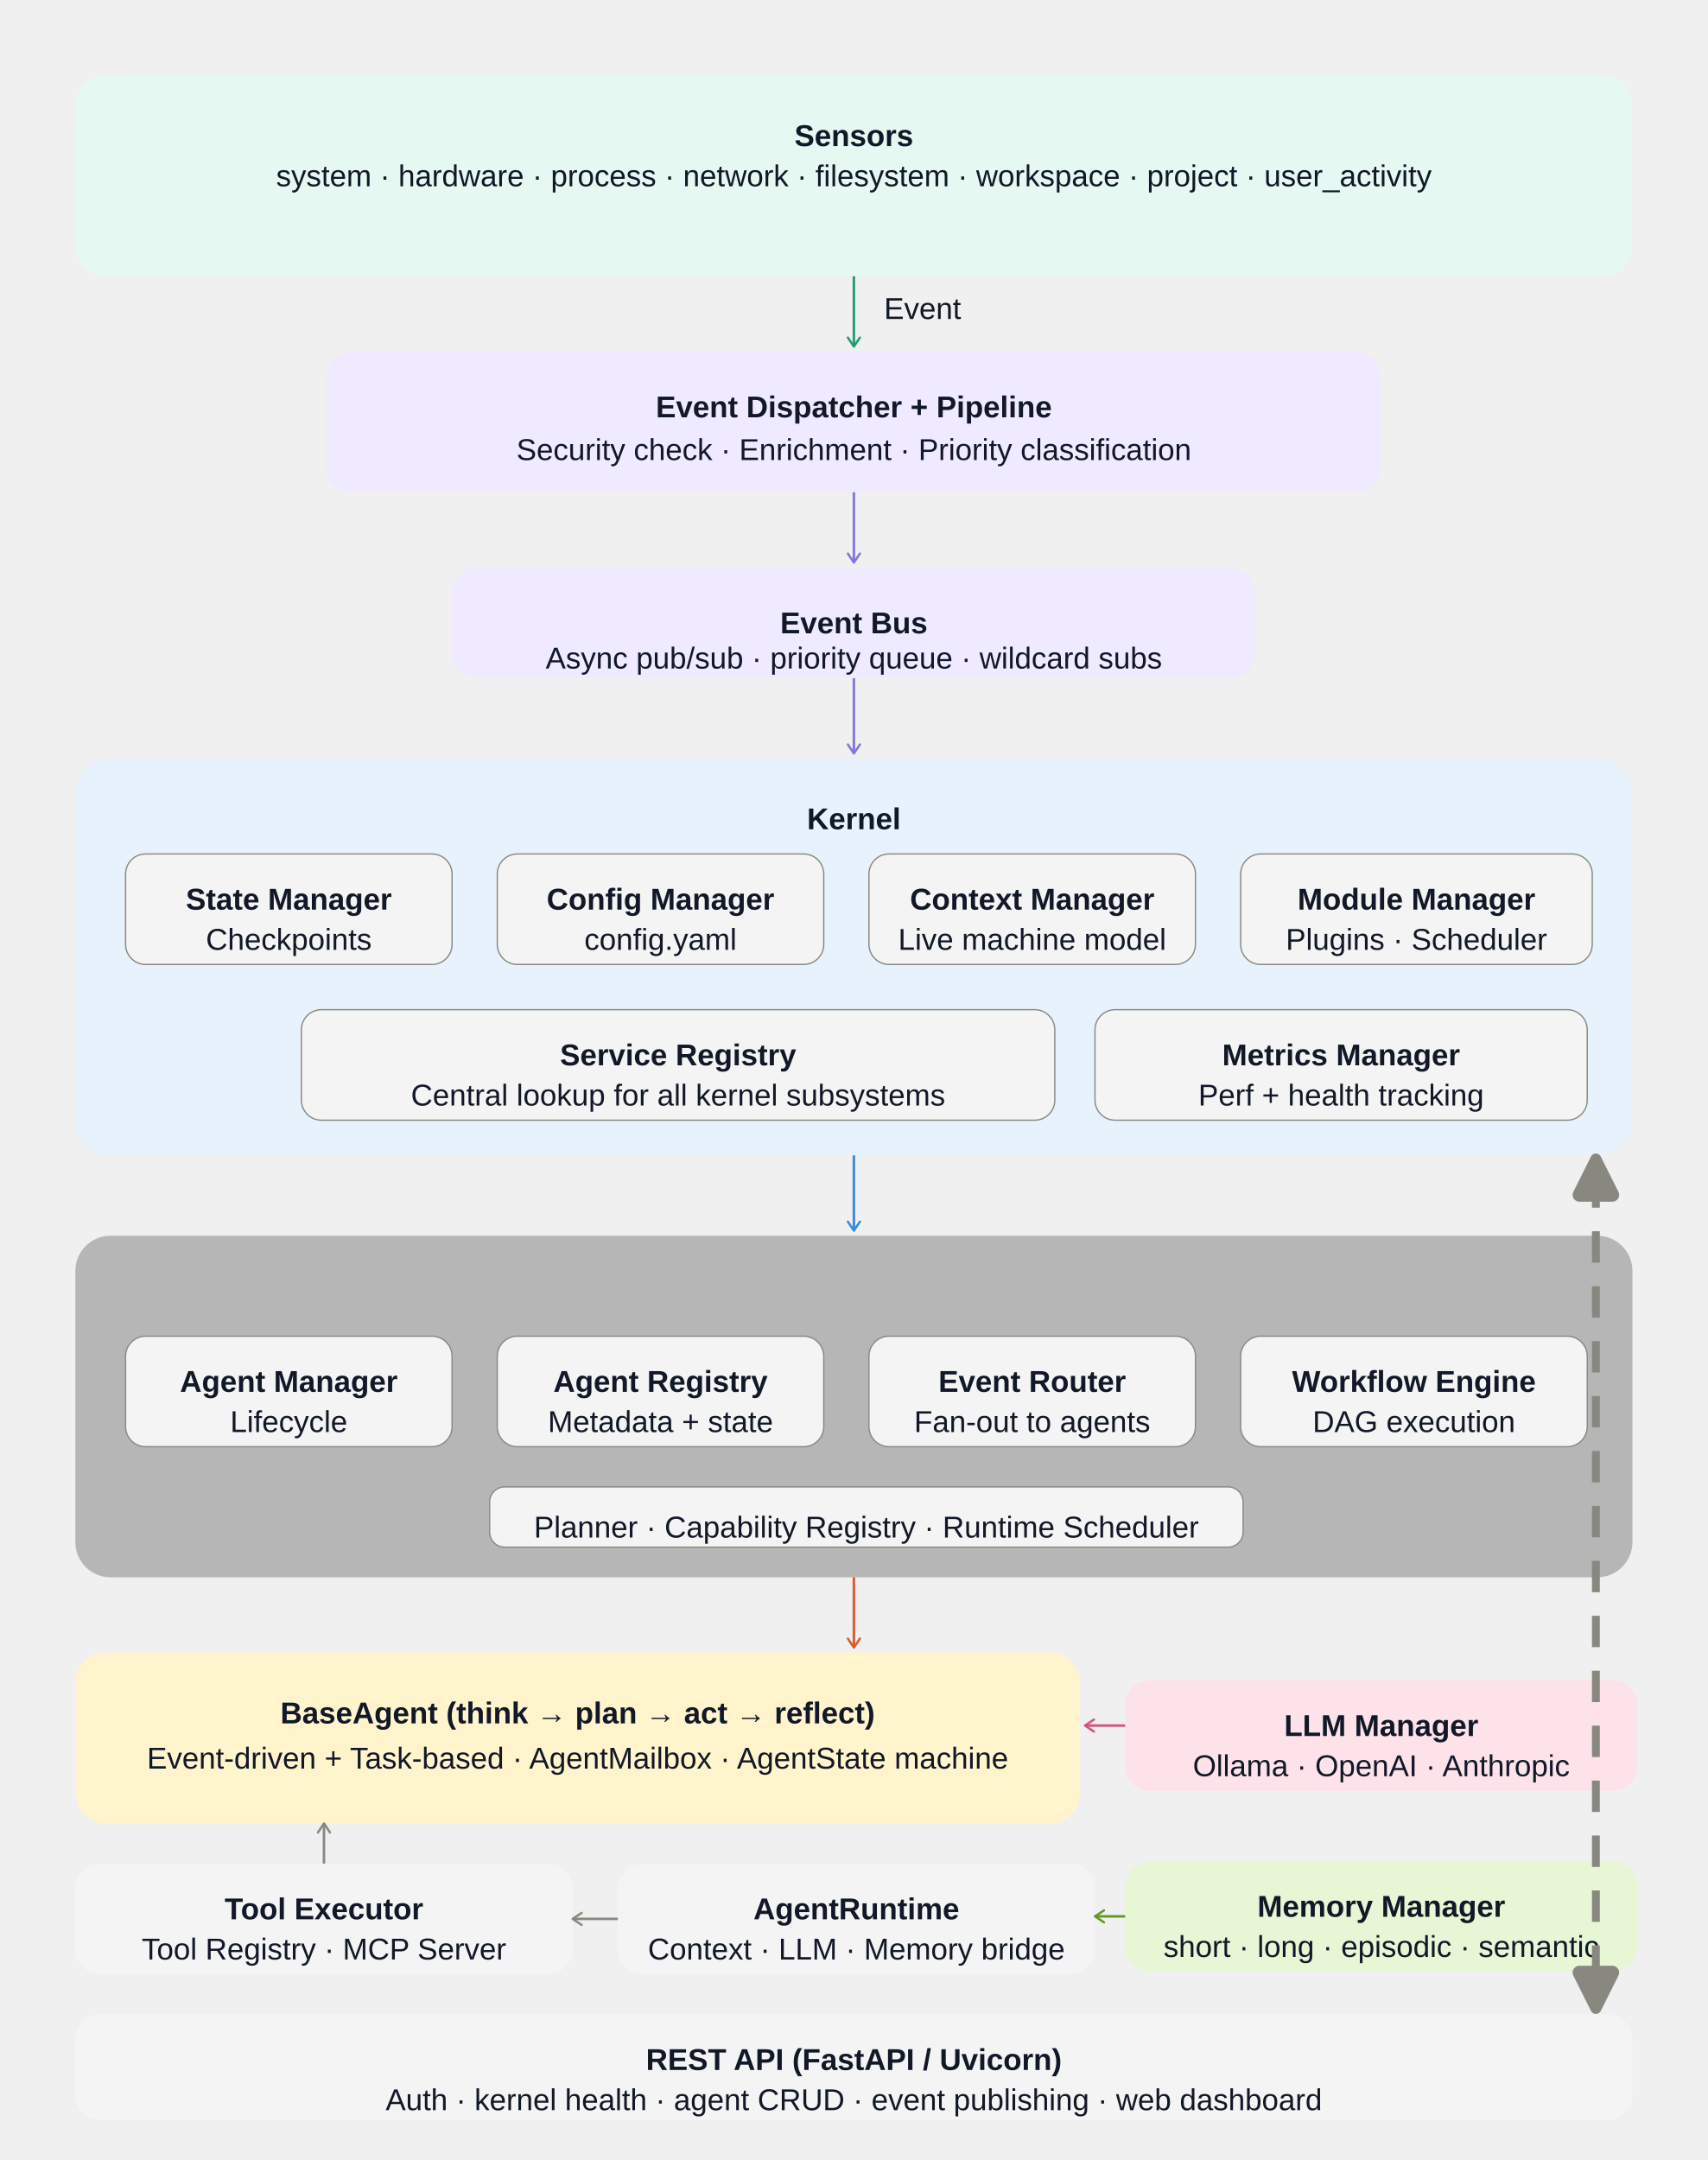
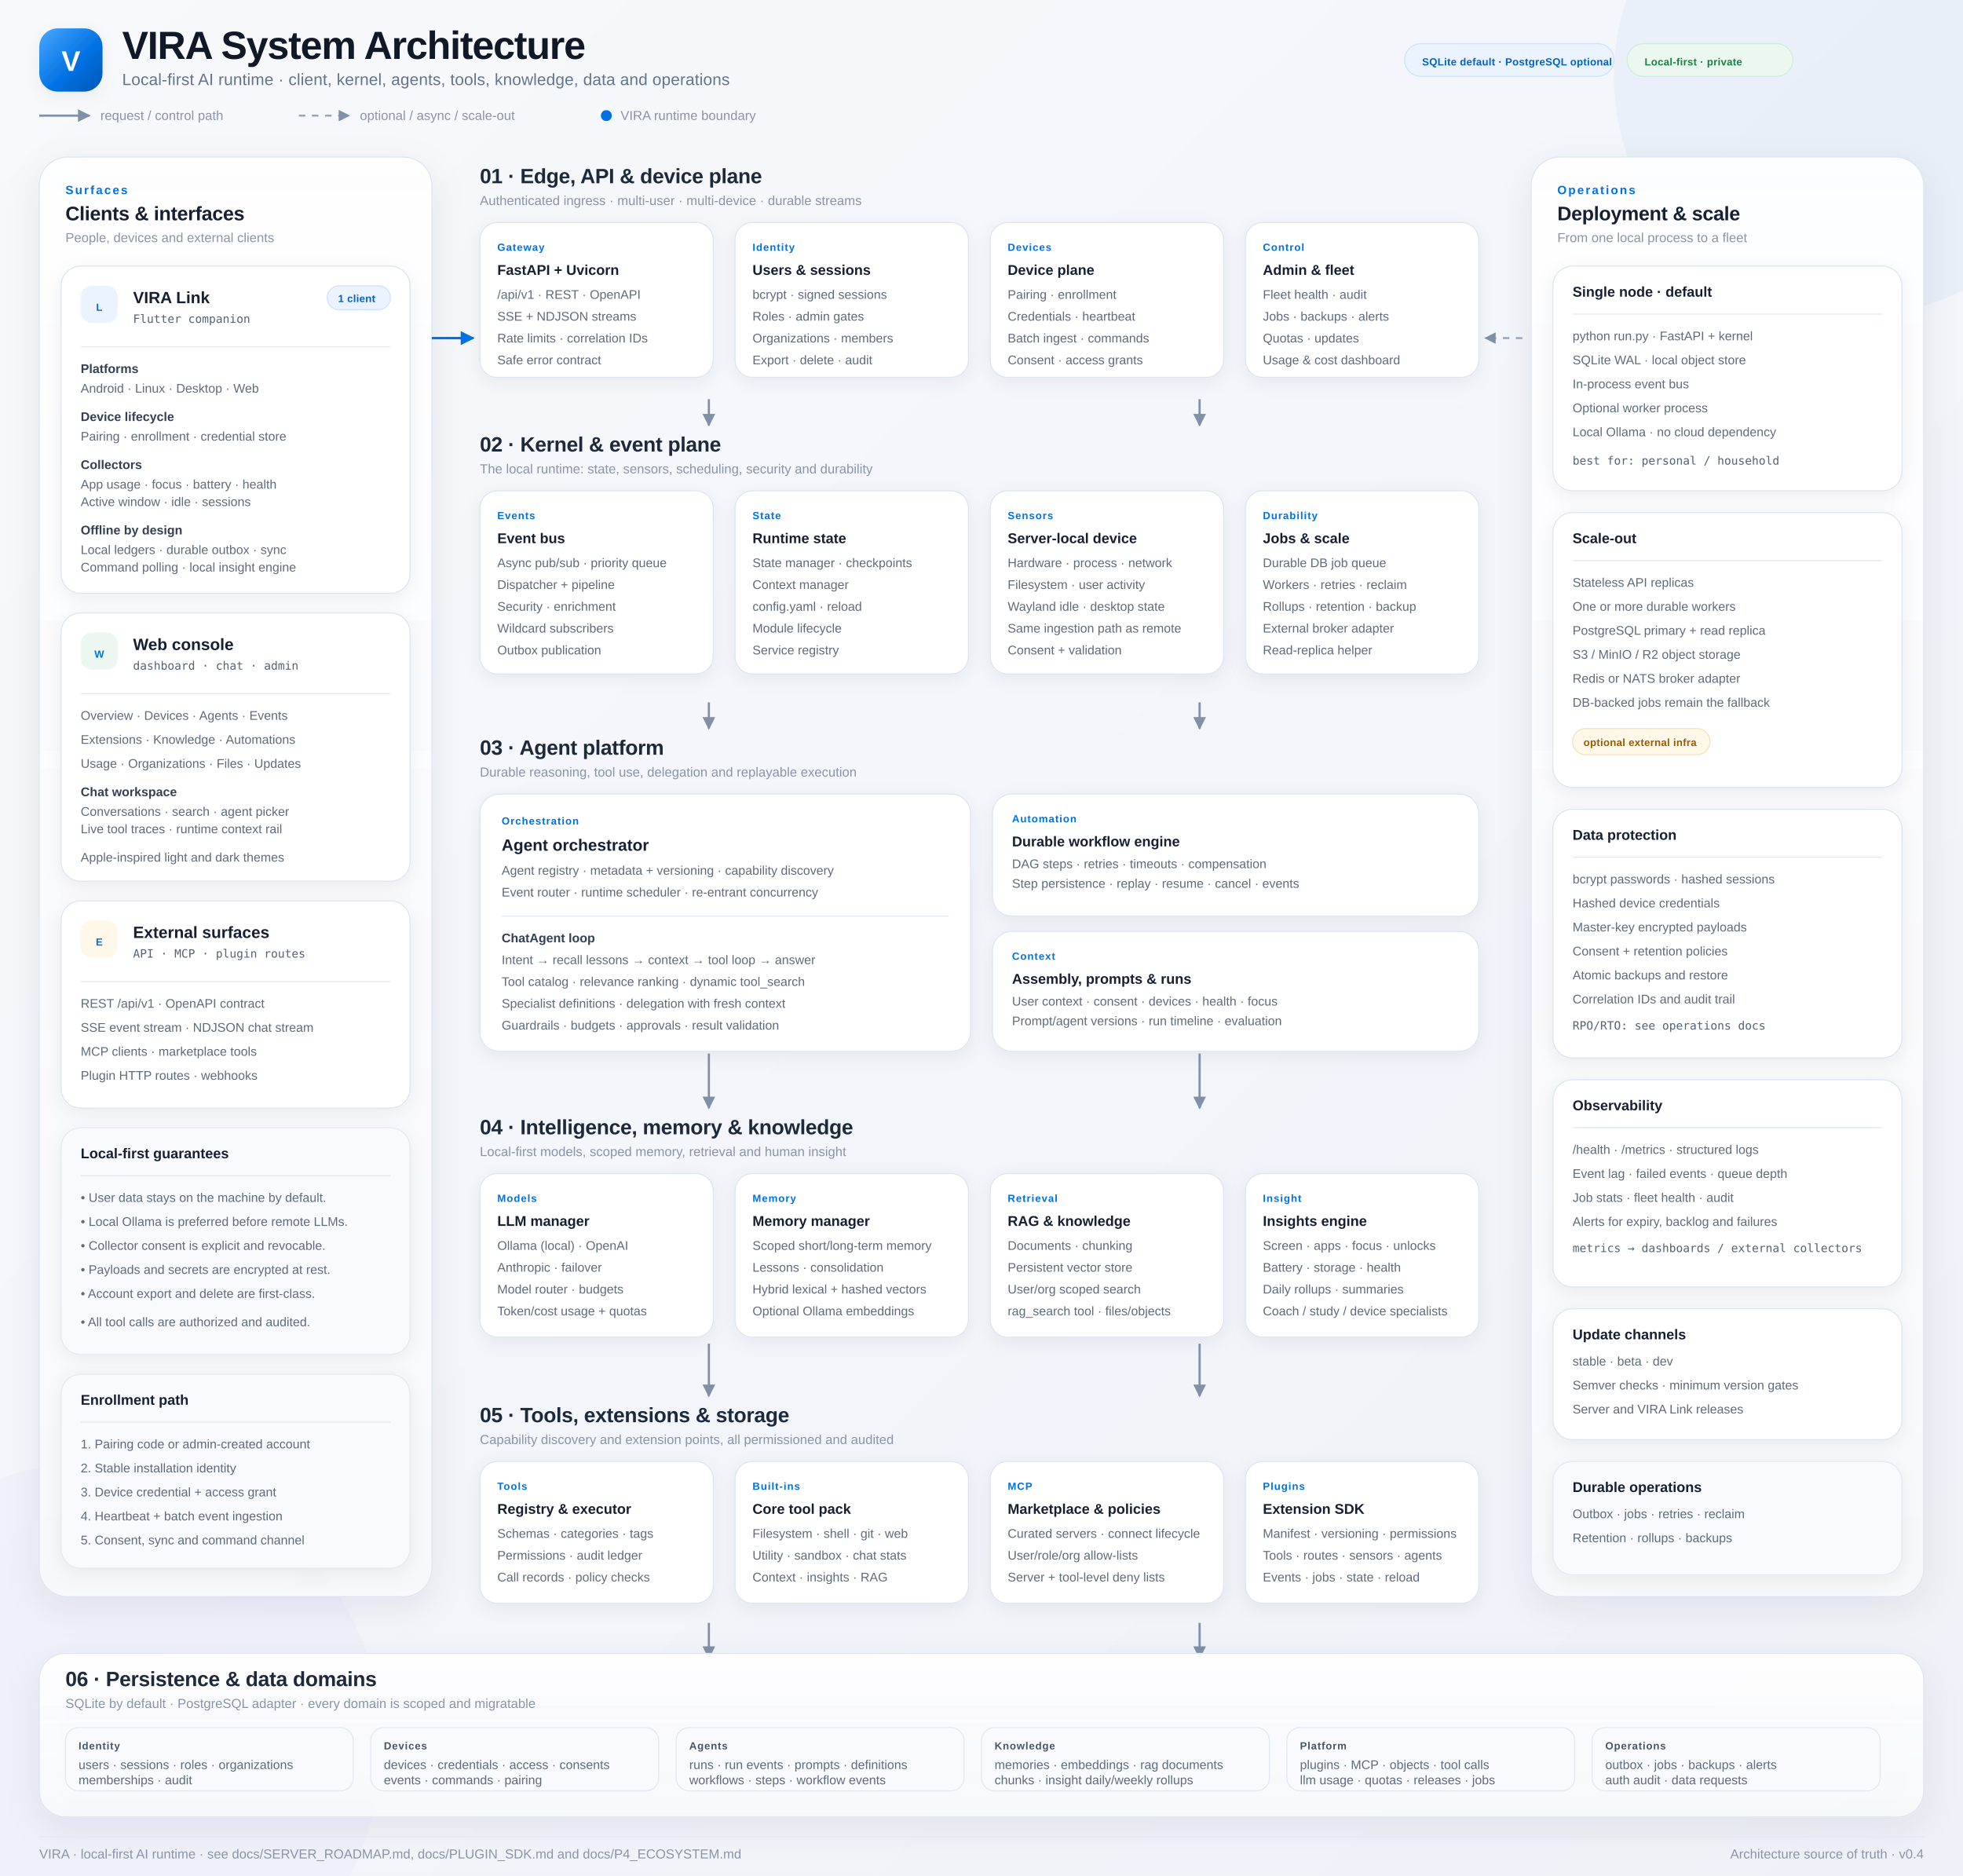
- <svg xmlns="http://www.w3.org/2000/svg" width="100%" viewBox="0 0 680 860" role="img" version="1.1" id="svg44">
-   <defs id="defs1">
-     <marker style="overflow:visible" id="RoundedArrow" refX="0" refY="0" orient="auto-start-reverse" markerWidth="1" markerHeight="1" viewBox="0 0 1 1" preserveAspectRatio="xMidYMid">
-       <path transform="scale(0.7)" d="m -0.211,-4.106 6.422,3.211 a 1,1 90 0 1 0,1.789 L -0.211,4.106 A 1.236,1.236 31.717 0 1 -2,3 v -6 a 1.236,1.236 148.283 0 1 1.789,-1.106 z" style="fill:context-stroke;fill-rule:evenodd;stroke:none" id="path8" />
+ <svg xmlns="http://www.w3.org/2000/svg" width="1800" height="1720" viewBox="0 0 1800 1720" role="img" aria-labelledby="title desc">
+   <defs>
+     <linearGradient id="bg" x1="0" y1="0" x2="1" y2="1">
+       <stop offset="0" stop-color="#F7F9FC" />
+       <stop offset="0.55" stop-color="#F2F5FA" />
+       <stop offset="1" stop-color="#EEF2F8" />
+     </linearGradient>
+     <linearGradient id="brand" x1="0" y1="0" x2="1" y2="1">
+       <stop offset="0" stop-color="#4AA8FF" />
+       <stop offset="0.58" stop-color="#0071E3" />
+       <stop offset="1" stop-color="#0057B8" />
+     </linearGradient>
+     <linearGradient id="band" x1="0" y1="0" x2="0" y2="1">
+       <stop offset="0" stop-color="#FFFFFF" stop-opacity="0.92" />
+       <stop offset="1" stop-color="#F8FAFD" stop-opacity="0.90" />
+     </linearGradient>
+     <filter id="shadow" x="-20%" y="-20%" width="140%" height="150%">
+       <feDropShadow dx="0" dy="10" stdDeviation="16" flood-color="#17233A" flood-opacity="0.08" />
+     </filter>
+     <filter id="softShadow" x="-20%" y="-20%" width="140%" height="150%">
+       <feDropShadow dx="0" dy="4" stdDeviation="8" flood-color="#17233A" flood-opacity="0.06" />
+     </filter>
+     <marker id="arrow" viewBox="0 0 12 12" refX="10" refY="6" markerWidth="7" markerHeight="7" orient="auto-start-reverse">
+       <path d="M 1 1 L 11 6 L 1 11 z" fill="#8090A8" />
    </marker>
-     <marker id="arrow" viewBox="0 0 10 10" refX="8" refY="5" markerWidth="6" markerHeight="6" orient="auto-start-reverse">
-       <path d="M2 1L8 5L2 9" fill="none" stroke="context-stroke" stroke-width="1.5" stroke-linecap="round" stroke-linejoin="round" id="path1" />
+     <marker id="arrowAccent" viewBox="0 0 12 12" refX="10" refY="6" markerWidth="7" markerHeight="7" orient="auto-start-reverse">
+       <path d="M 1 1 L 11 6 L 1 11 z" fill="#0071E3" />
    </marker>
+     <style>
+       .title { font: 700 36px -apple-system, BlinkMacSystemFont, 'SF Pro Display', 'Segoe UI', Arial, sans-serif; fill: #111827; letter-spacing: -0.8px; }
+       .subtitle { font: 400 15px -apple-system, BlinkMacSystemFont, 'SF Pro Text', 'Segoe UI', Arial, sans-serif; fill: #64748B; letter-spacing: 0.1px; }
+       .eyebrow { font: 700 11px -apple-system, BlinkMacSystemFont, 'SF Pro Text', 'Segoe UI', Arial, sans-serif; fill: #0071E3; letter-spacing: 1.5px; text-transform: uppercase; }
+       .band-title { font: 700 19px -apple-system, BlinkMacSystemFont, 'SF Pro Display', 'Segoe UI', Arial, sans-serif; fill: #1E293B; letter-spacing: -0.2px; }
+       .band-note { font: 400 12px -apple-system, BlinkMacSystemFont, 'SF Pro Text', 'Segoe UI', Arial, sans-serif; fill: #8A94A6; }
+       .card { fill: #FFFFFF; stroke: #DDE5F0; stroke-width: 1; }
+       .card-soft { fill: #F8FAFD; stroke: #E2E9F3; stroke-width: 1; }
+       .card-title { font: 700 15px -apple-system, BlinkMacSystemFont, 'SF Pro Text', 'Segoe UI', Arial, sans-serif; fill: #172033; }
+       .card-title-sm { font: 700 13px -apple-system, BlinkMacSystemFont, 'SF Pro Text', 'Segoe UI', Arial, sans-serif; fill: #172033; }
+       .body { font: 400 11.5px -apple-system, BlinkMacSystemFont, 'SF Pro Text', 'Segoe UI', Arial, sans-serif; fill: #5F6B7C; }
+       .body-strong { font: 600 11.5px -apple-system, BlinkMacSystemFont, 'SF Pro Text', 'Segoe UI', Arial, sans-serif; fill: #344054; }
+       .mono { font: 500 10.5px 'SF Mono', ui-monospace, Menlo, Consolas, monospace; fill: #536275; }
+       .panel-title { font: 700 18px -apple-system, BlinkMacSystemFont, 'SF Pro Display', 'Segoe UI', Arial, sans-serif; fill: #172033; letter-spacing: -0.2px; }
+       .tag { font: 700 9.5px -apple-system, BlinkMacSystemFont, 'SF Pro Text', 'Segoe UI', Arial, sans-serif; fill: #0071E3; letter-spacing: 0.7px; text-transform: uppercase; }
+       .tag-dark { font: 700 9.5px -apple-system, BlinkMacSystemFont, 'SF Pro Text', 'Segoe UI', Arial, sans-serif; fill: #475467; letter-spacing: 0.6px; text-transform: uppercase; }
+       .pill { fill: #EAF3FF; stroke: #CFE3FF; stroke-width: 1; }
+       .pill-green { fill: #EAF8EF; stroke: #CEEEDB; stroke-width: 1; }
+       .pill-amber { fill: #FFF7E8; stroke: #F5E2BC; stroke-width: 1; }
+       .pill-text { font: 700 9.5px -apple-system, BlinkMacSystemFont, 'SF Pro Text', 'Segoe UI', Arial, sans-serif; fill: #0062C4; letter-spacing: 0.2px; }
+       .pill-text-green { font: 700 9.5px -apple-system, BlinkMacSystemFont, 'SF Pro Text', 'Segoe UI', Arial, sans-serif; fill: #1A7F45; letter-spacing: 0.2px; }
+       .pill-text-amber { font: 700 9.5px -apple-system, BlinkMacSystemFont, 'SF Pro Text', 'Segoe UI', Arial, sans-serif; fill: #9A5B00; letter-spacing: 0.2px; }
+       .arrow { fill: none; stroke: #8090A8; stroke-width: 2; marker-end: url(#arrow); }
+       .arrow-accent { fill: none; stroke: #0071E3; stroke-width: 2.2; marker-end: url(#arrowAccent); }
+       .arrow-dash { fill: none; stroke: #98A5B8; stroke-width: 1.8; stroke-dasharray: 6 6; marker-end: url(#arrow); }
+       .divider { stroke: #E2E9F3; stroke-width: 1; }
+       .legend-line { stroke: #8090A8; stroke-width: 2; fill: none; marker-end: url(#arrow); }
+       .legend-line-dash { stroke: #98A5B8; stroke-width: 1.8; stroke-dasharray: 6 6; fill: none; marker-end: url(#arrow); }
+     </style>
  </defs>
-   <style id="style1">
- .c-amber rect{fill:#FFF4CC;stroke:#C9A227;}
- .c-pink rect{fill:#FDE2EA;stroke:#D4537E;}
- .c-green rect{fill:#E7F6D5;stroke:#639922;}
- .c-gray rect{fill:#F4F4F4;stroke:#888780;}
- .c-blue rect{fill:#E8F2FD;stroke:#378ADD;}
- .c-purple rect{fill:#EFEAFF;stroke:#7F77DD;}
- .c-teal rect{fill:#E6F8F2;stroke:#1D9E75;}
- text{fill:#111827;font-family:Arial,Helvetica,sans-serif;}
- .th{font-weight:bold;}
- </style>
-   <g class="c-teal" id="g2" style="stroke:none">
-     <rect x="30" y="30" width="620" height="80" rx="12" stroke-width="0.5" id="rect1" style="stroke:none" />
-     <text class="th" x="340" y="54" text-anchor="middle" dominant-baseline="central" id="text1" style="stroke:none">Sensors</text>
-     <text class="ts" x="340" y="70" text-anchor="middle" dominant-baseline="central" id="text2" style="stroke:none">system · hardware · process · network · filesystem · workspace · project · user_activity</text>
-   </g>
-   <line x1="340" y1="110" x2="340" y2="138" class="arr" marker-end="url(#arrow)" stroke="#1D9E75" id="line2" />
-   <text class="ts" x="352" y="127" fill="#1D9E75" id="text3">Event</text>
-   <g class="c-purple" id="g5" style="stroke:none">
-     <rect x="130" y="140" width="420" height="56" rx="10" stroke-width="0.5" id="rect3" style="stroke:none" />
-     <text class="th" x="340" y="162" text-anchor="middle" dominant-baseline="central" id="text4" style="stroke:none">Event Dispatcher + Pipeline</text>
-     <text class="ts" x="340" y="179" text-anchor="middle" dominant-baseline="central" id="text5" style="stroke:none">Security check · Enrichment · Priority classification</text>
-   </g>
-   <line x1="340" y1="196" x2="340" y2="224" class="arr" marker-end="url(#arrow)" stroke="#7F77DD" id="line5" />
-   <g class="c-purple" id="g7" style="stroke:none">
-     <rect x="180" y="226" width="320" height="44" rx="10" stroke-width="0.5" id="rect5" style="stroke:none" />
-     <text class="th" x="340" y="248" text-anchor="middle" dominant-baseline="central" id="text6" style="stroke:none">Event Bus</text>
-     <text class="ts" x="340" y="262" text-anchor="middle" dominant-baseline="central" id="text7" style="stroke:none">Async pub/sub · priority queue · wildcard subs</text>
-   </g>
-   <line x1="340" y1="270" x2="340" y2="300" class="arr" marker-end="url(#arrow)" stroke="#7F77DD" id="line7" />
-   <g class="c-blue" id="g8" style="stroke:none">
-     <rect x="30" y="302" width="620" height="158" rx="14" stroke-width="0.5" id="rect7" style="stroke:none" />
-     <text class="th" x="340" y="326" text-anchor="middle" dominant-baseline="central" id="text8" style="stroke:none">Kernel</text>
-   </g>
-   <g class="c-gray" id="g10">
-     <rect x="50" y="340" width="130" height="44" rx="8" stroke-width="0.5" id="rect8" />
-     <text class="th" x="115" y="358" text-anchor="middle" dominant-baseline="central" id="text9">State Manager</text>
-     <text class="ts" x="115" y="374" text-anchor="middle" dominant-baseline="central" id="text10">Checkpoints</text>
-   </g>
-   <g class="c-gray" id="g12">
-     <rect x="198" y="340" width="130" height="44" rx="8" stroke-width="0.5" id="rect10" />
-     <text class="th" x="263" y="358" text-anchor="middle" dominant-baseline="central" id="text11">Config Manager</text>
-     <text class="ts" x="263" y="374" text-anchor="middle" dominant-baseline="central" id="text12">config.yaml</text>
-   </g>
-   <g class="c-gray" id="g14">
-     <rect x="346" y="340" width="130" height="44" rx="8" stroke-width="0.5" id="rect12" />
-     <text class="th" x="411" y="358" text-anchor="middle" dominant-baseline="central" id="text13">Context Manager</text>
-     <text class="ts" x="411" y="374" text-anchor="middle" dominant-baseline="central" id="text14">Live machine model</text>
-   </g>
-   <g class="c-gray" id="g16">
-     <rect x="494" y="340" width="140" height="44" rx="8" stroke-width="0.5" id="rect14" />
-     <text class="th" x="564" y="358" text-anchor="middle" dominant-baseline="central" id="text15">Module Manager</text>
-     <text class="ts" x="564" y="374" text-anchor="middle" dominant-baseline="central" id="text16">Plugins · Scheduler</text>
-   </g>
-   <g class="c-gray" id="g18">
-     <rect x="120" y="402" width="300" height="44" rx="8" stroke-width="0.5" id="rect16" />
-     <text class="th" x="270" y="420" text-anchor="middle" dominant-baseline="central" id="text17">Service Registry</text>
-     <text class="ts" x="270" y="436" text-anchor="middle" dominant-baseline="central" id="text18">Central lookup for all kernel subsystems</text>
-   </g>
-   <g class="c-gray" id="g20">
-     <rect x="436" y="402" width="196" height="44" rx="8" stroke-width="0.5" id="rect18" />
-     <text class="th" x="534" y="420" text-anchor="middle" dominant-baseline="central" id="text19">Metrics Manager</text>
-     <text class="ts" x="534" y="436" text-anchor="middle" dominant-baseline="central" id="text20">Perf + health tracking</text>
-   </g>
-   <line x1="340" y1="460" x2="340" y2="490" class="arr" marker-end="url(#arrow)" stroke="#378ADD" id="line20" />
-   <g class="c-coral" id="g21" style="fill:#b6b6b6;fill-opacity:1">
-     <rect x="30" y="492" width="620" height="136" rx="14" stroke-width="0.5" id="rect20" style="fill:#b6b6b6;fill-opacity:1" />
-     <text class="th" x="340" y="516" text-anchor="middle" dominant-baseline="central" id="text21" style="fill:#b6b6b6;fill-opacity:1">Agent Orchestration</text>
-   </g>
-   <g class="c-gray" id="g23">
-     <rect x="50" y="532" width="130" height="44" rx="8" stroke-width="0.5" id="rect21" />
-     <text class="th" x="115" y="550" text-anchor="middle" dominant-baseline="central" id="text22">Agent Manager</text>
-     <text class="ts" x="115" y="566" text-anchor="middle" dominant-baseline="central" id="text23">Lifecycle</text>
-   </g>
-   <g class="c-gray" id="g25">
-     <rect x="198" y="532" width="130" height="44" rx="8" stroke-width="0.5" id="rect23" />
-     <text class="th" x="263" y="550" text-anchor="middle" dominant-baseline="central" id="text24">Agent Registry</text>
-     <text class="ts" x="263" y="566" text-anchor="middle" dominant-baseline="central" id="text25">Metadata + state</text>
-   </g>
-   <g class="c-gray" id="g27">
-     <rect x="346" y="532" width="130" height="44" rx="8" stroke-width="0.5" id="rect25" />
-     <text class="th" x="411" y="550" text-anchor="middle" dominant-baseline="central" id="text26">Event Router</text>
-     <text class="ts" x="411" y="566" text-anchor="middle" dominant-baseline="central" id="text27">Fan-out to agents</text>
-   </g>
-   <g class="c-gray" id="g29">
-     <rect x="494" y="532" width="138" height="44" rx="8" stroke-width="0.5" id="rect27" />
-     <text class="th" x="563" y="550" text-anchor="middle" dominant-baseline="central" id="text28">Workflow Engine</text>
-     <text class="ts" x="563" y="566" text-anchor="middle" dominant-baseline="central" id="text29">DAG execution</text>
-   </g>
-   <g class="c-gray" id="g30" transform="translate(74.97436)">
-     <rect x="120" y="592" width="300" height="24" rx="6" stroke-width="0.5" id="rect29" />
-     <text class="ts" x="270" y="608" text-anchor="middle" dominant-baseline="central" id="text30">Planner · Capability Registry · Runtime Scheduler</text>
-   </g>
-   <line x1="340" y1="628" x2="340" y2="656" class="arr" marker-end="url(#arrow)" stroke="#D85A30" id="line30" />
-   <g class="c-amber" id="g32" style="stroke:none">
-     <rect x="30" y="658" width="400" height="68" rx="12" stroke-width="0.5" id="rect30" style="stroke:none" />
-     <text class="th" x="230" y="682" text-anchor="middle" dominant-baseline="central" id="text31" style="stroke:none">BaseAgent (think → plan → act → reflect)</text>
-     <text class="ts" x="230" y="700" text-anchor="middle" dominant-baseline="central" id="text32" style="stroke:none">Event-driven + Task-based · AgentMailbox · AgentState machine</text>
-   </g>
-   <g class="c-pink" id="g34" transform="translate(0,11.02564)" style="stroke:none">
-     <rect x="448" y="658" width="204" height="44" rx="10" stroke-width="0.5" id="rect32" style="stroke:none" />
-     <text class="th" x="550" y="676" text-anchor="middle" dominant-baseline="central" id="text33" style="stroke:none">LLM Manager</text>
-     <text class="ts" x="550" y="692" text-anchor="middle" dominant-baseline="central" id="text34" style="stroke:none">Ollama · OpenAI · Anthropic</text>
-   </g>
-   <g class="c-green" id="g36" transform="translate(0,24.99145)" style="stroke:none">
-     <rect x="448" y="716" width="204" height="44" rx="10" stroke-width="0.5" id="rect34" style="stroke:none" />
-     <text class="th" x="550" y="734" text-anchor="middle" dominant-baseline="central" id="text35" style="stroke:none">Memory Manager</text>
-     <text class="ts" x="550" y="750" text-anchor="middle" dominant-baseline="central" id="text36" style="stroke:none">short · long · episodic · semantic</text>
-   </g>
-   <g class="c-gray" id="g38" style="stroke:none">
-     <rect x="30" y="742" width="198" height="44" rx="10" stroke-width="0.5" id="rect36" style="stroke:none" />
-     <text class="th" x="129" y="760" text-anchor="middle" dominant-baseline="central" id="text37" style="stroke:none">Tool Executor</text>
-     <text class="ts" x="129" y="776" text-anchor="middle" dominant-baseline="central" id="text38" style="stroke:none">Tool Registry · MCP Server</text>
-   </g>
-   <g class="c-gray" id="g40" style="stroke:none">
-     <rect x="246" y="742" width="190" height="44" rx="10" stroke-width="0.5" id="rect38" style="stroke:none" />
-     <text class="th" x="341" y="760" text-anchor="middle" dominant-baseline="central" id="text39" style="stroke:none">AgentRuntime</text>
-     <text class="ts" x="341" y="776" text-anchor="middle" dominant-baseline="central" id="text40" style="stroke:none">Context · LLM · Memory bridge</text>
-   </g>
-   <line x1="246" y1="764" x2="228" y2="764" class="arr" marker-end="url(#arrow)" stroke="#888780" id="line40" />
-   <line x1="448" y1="687.026" x2="432" y2="687.026" class="arr" marker-end="url(#arrow)" stroke="#d4537e" id="line41" />
-   <line x1="448" y1="762.991" x2="436" y2="762.991" class="arr" marker-end="url(#arrow)" stroke="#639922" id="line42" />
-   <g class="c-gray" id="g43" style="stroke:none">
-     <rect x="30" y="802" width="620" height="42" rx="10" stroke-width="0.5" id="rect42" style="stroke:none" />
-     <text class="th" x="340" y="820" text-anchor="middle" dominant-baseline="central" id="text42" style="stroke:none">REST API (FastAPI / Uvicorn)</text>
-     <text class="ts" x="340" y="836" text-anchor="middle" dominant-baseline="central" id="text43" style="stroke:none">Auth · kernel health · agent CRUD · event publishing · web dashboard</text>
-   </g>
-   <line x1="129" y1="742" x2="129" y2="726" class="arr" marker-end="url(#arrow)" stroke="#888780" id="line43" />
-   <line x1="635.446" y1="787.048" x2="635.446" y2="474.082" class="arr" stroke="#888780" stroke-dasharray="4.003, 3.003" fill="none" id="line44" style="stroke-width:3.125;stroke-dasharray:12.498, 9.374;stroke-dashoffset:0;marker-start:url(#RoundedArrow);marker-end:url(#RoundedArrow)" />
+   <rect width="1800" height="1720" fill="url(#bg)" />
+   <circle cx="1700" cy="70" r="220" fill="#0071E3" opacity="0.045" />
+   <circle cx="90" cy="1600" r="260" fill="#8B5CF6" opacity="0.035" />
+   <g>
+     <rect x="36" y="26" width="58" height="58" rx="17" fill="url(#brand)" filter="url(#softShadow)" />
+     <text x="65" y="65" text-anchor="middle" font-family="-apple-system, BlinkMacSystemFont, 'SF Pro Display', Arial, sans-serif" font-size="26" font-weight="700" fill="#FFFFFF">V</text>
+     <text x="112" y="54" class="title">VIRA System Architecture</text>
+     <text x="112" y="78" class="subtitle">Local-first AI runtime · client, kernel, agents, tools, knowledge, data and operations</text>
+     <g transform="translate(1288 40)">
+       <rect x="0" y="0" width="192" height="30" rx="15" class="pill" />
+       <text x="16" y="20" class="pill-text">SQLite default · PostgreSQL optional</text>
+     </g>
+     <g transform="translate(1492 40)">
+       <rect x="0" y="0" width="152" height="30" rx="15" class="pill-green" />
+       <text x="16" y="20" class="pill-text-green">Local-first · private</text>
+     </g>
+     <g transform="translate(36 106)">
+       <line x1="0" y1="0" x2="46" y2="0" class="legend-line" />
+       <text x="56" y="4" class="band-note">request / control path</text>
+       <line x1="238" y1="0" x2="284" y2="0" class="legend-line-dash" />
+       <text x="294" y="4" class="band-note">optional / async / scale-out</text>
+       <circle cx="520" cy="0" r="5" fill="#0071E3" />
+       <text x="533" y="4" class="band-note">VIRA runtime boundary</text>
+     </g>
+   </g>
+   <g>
+     <rect x="36" y="144" width="360" height="1320" rx="26" fill="url(#band)" stroke="#DDE5F0" filter="url(#shadow)" />
+     <text x="60" y="178" class="eyebrow">Surfaces</text>
+     <text x="60" y="202" class="panel-title">Clients &amp; interfaces</text>
+     <text x="60" y="222" class="band-note">People, devices and external clients</text>
+     <g transform="translate(56 244)">
+       <rect width="320" height="300" rx="18" class="card" filter="url(#softShadow)" />
+       <rect x="18" y="18" width="34" height="34" rx="10" fill="#EAF3FF" />
+       <text x="35" y="41" text-anchor="middle" class="tag" fill="#0071E3">L</text>
+       <text x="66" y="34" class="card-title">VIRA Link</text>
+       <text x="66" y="52" class="mono">Flutter companion</text>
+       <rect x="244" y="18" width="58" height="22" rx="11" class="pill" />
+       <text x="254" y="33" class="pill-text">1 client</text>
+       <line x1="18" y1="74" x2="302" y2="74" class="divider" />
+       <text x="18" y="98" class="body-strong">Platforms</text>
+       <text x="18" y="116" class="body">Android · Linux · Desktop · Web</text>
+       <text x="18" y="142" class="body-strong">Device lifecycle</text>
+       <text x="18" y="160" class="body">Pairing · enrollment · credential store</text>
+       <text x="18" y="186" class="body-strong">Collectors</text>
+       <text x="18" y="204" class="body">App usage · focus · battery · health</text>
+       <text x="18" y="220" class="body">Active window · idle · sessions</text>
+       <text x="18" y="246" class="body-strong">Offline by design</text>
+       <text x="18" y="264" class="body">Local ledgers · durable outbox · sync</text>
+       <text x="18" y="280" class="body">Command polling · local insight engine</text>
+     </g>
+     <g transform="translate(56 562)">
+       <rect width="320" height="246" rx="18" class="card" filter="url(#softShadow)" />
+       <rect x="18" y="18" width="34" height="34" rx="10" fill="#EDF7F1" />
+       <text x="35" y="41" text-anchor="middle" class="tag" fill="#1A7F45">W</text>
+       <text x="66" y="34" class="card-title">Web console</text>
+       <text x="66" y="52" class="mono">dashboard · chat · admin</text>
+       <line x1="18" y1="74" x2="302" y2="74" class="divider" />
+       <text x="18" y="98" class="body">Overview · Devices · Agents · Events</text>
+       <text x="18" y="120" class="body">Extensions · Knowledge · Automations</text>
+       <text x="18" y="142" class="body">Usage · Organizations · Files · Updates</text>
+       <text x="18" y="168" class="body-strong">Chat workspace</text>
+       <text x="18" y="186" class="body">Conversations · search · agent picker</text>
+       <text x="18" y="202" class="body">Live tool traces · runtime context rail</text>
+       <text x="18" y="228" class="body">Apple-inspired light and dark themes</text>
+     </g>
+     <g transform="translate(56 826)">
+       <rect width="320" height="190" rx="18" class="card" filter="url(#softShadow)" />
+       <rect x="18" y="18" width="34" height="34" rx="10" fill="#FFF7E8" />
+       <text x="35" y="41" text-anchor="middle" class="tag" fill="#9A5B00">E</text>
+       <text x="66" y="34" class="card-title">External surfaces</text>
+       <text x="66" y="52" class="mono">API · MCP · plugin routes</text>
+       <line x1="18" y1="74" x2="302" y2="74" class="divider" />
+       <text x="18" y="98" class="body">REST /api/v1 · OpenAPI contract</text>
+       <text x="18" y="120" class="body">SSE event stream · NDJSON chat stream</text>
+       <text x="18" y="142" class="body">MCP clients · marketplace tools</text>
+       <text x="18" y="164" class="body">Plugin HTTP routes · webhooks</text>
+     </g>
+     <g transform="translate(56 1034)">
+       <rect width="320" height="208" rx="18" class="card-soft" filter="url(#softShadow)" />
+       <text x="18" y="28" class="card-title-sm">Local-first guarantees</text>
+       <line x1="18" y1="44" x2="302" y2="44" class="divider" />
+       <text x="18" y="68" class="body">• User data stays on the machine by default.</text>
+       <text x="18" y="90" class="body">• Local Ollama is preferred before remote LLMs.</text>
+       <text x="18" y="112" class="body">• Collector consent is explicit and revocable.</text>
+       <text x="18" y="134" class="body">• Payloads and secrets are encrypted at rest.</text>
+       <text x="18" y="156" class="body">• Account export and delete are first-class.</text>
+       <text x="18" y="182" class="body">• All tool calls are authorized and audited.</text>
+     </g>
+     <g transform="translate(56 1260)">
+       <rect width="320" height="178" rx="18" class="card-soft" filter="url(#softShadow)" />
+       <text x="18" y="28" class="card-title-sm">Enrollment path</text>
+       <line x1="18" y1="44" x2="302" y2="44" class="divider" />
+       <text x="18" y="68" class="body">1. Pairing code or admin-created account</text>
+       <text x="18" y="90" class="body">2. Stable installation identity</text>
+       <text x="18" y="112" class="body">3. Device credential + access grant</text>
+       <text x="18" y="134" class="body">4. Heartbeat + batch event ingestion</text>
+       <text x="18" y="156" class="body">5. Consent, sync and command channel</text>
+     </g>
+   </g>
+   <g>
+     <rect x="1404" y="144" width="360" height="1320" rx="26" fill="url(#band)" stroke="#DDE5F0" filter="url(#shadow)" />
+     <text x="1428" y="178" class="eyebrow">Operations</text>
+     <text x="1428" y="202" class="panel-title">Deployment &amp; scale</text>
+     <text x="1428" y="222" class="band-note">From one local process to a fleet</text>
+     <g transform="translate(1424 244)">
+       <rect width="320" height="206" rx="18" class="card" filter="url(#softShadow)" />
+       <text x="18" y="28" class="card-title-sm">Single node · default</text>
+       <line x1="18" y1="44" x2="302" y2="44" class="divider" />
+       <text x="18" y="68" class="body">python run.py · FastAPI + kernel</text>
+       <text x="18" y="90" class="body">SQLite WAL · local object store</text>
+       <text x="18" y="112" class="body">In-process event bus</text>
+       <text x="18" y="134" class="body">Optional worker process</text>
+       <text x="18" y="156" class="body">Local Ollama · no cloud dependency</text>
+       <text x="18" y="182" class="mono">best for: personal / household</text>
+     </g>
+     <g transform="translate(1424 470)">
+       <rect width="320" height="252" rx="18" class="card" filter="url(#softShadow)" />
+       <text x="18" y="28" class="card-title-sm">Scale-out</text>
+       <line x1="18" y1="44" x2="302" y2="44" class="divider" />
+       <text x="18" y="68" class="body">Stateless API replicas</text>
+       <text x="18" y="90" class="body">One or more durable workers</text>
+       <text x="18" y="112" class="body">PostgreSQL primary + read replica</text>
+       <text x="18" y="134" class="body">S3 / MinIO / R2 object storage</text>
+       <text x="18" y="156" class="body">Redis or NATS broker adapter</text>
+       <text x="18" y="178" class="body">DB-backed jobs remain the fallback</text>
+       <rect x="18" y="198" width="126" height="24" rx="12" class="pill-amber" />
+       <text x="28" y="214" class="pill-text-amber">optional external infra</text>
+     </g>
+     <g transform="translate(1424 742)">
+       <rect width="320" height="228" rx="18" class="card" filter="url(#softShadow)" />
+       <text x="18" y="28" class="card-title-sm">Data protection</text>
+       <line x1="18" y1="44" x2="302" y2="44" class="divider" />
+       <text x="18" y="68" class="body">bcrypt passwords · hashed sessions</text>
+       <text x="18" y="90" class="body">Hashed device credentials</text>
+       <text x="18" y="112" class="body">Master-key encrypted payloads</text>
+       <text x="18" y="134" class="body">Consent + retention policies</text>
+       <text x="18" y="156" class="body">Atomic backups and restore</text>
+       <text x="18" y="178" class="body">Correlation IDs and audit trail</text>
+       <text x="18" y="202" class="mono">RPO/RTO: see operations docs</text>
+     </g>
+     <g transform="translate(1424 990)">
+       <rect width="320" height="190" rx="18" class="card" filter="url(#softShadow)" />
+       <text x="18" y="28" class="card-title-sm">Observability</text>
+       <line x1="18" y1="44" x2="302" y2="44" class="divider" />
+       <text x="18" y="68" class="body">/health · /metrics · structured logs</text>
+       <text x="18" y="90" class="body">Event lag · failed events · queue depth</text>
+       <text x="18" y="112" class="body">Job stats · fleet health · audit</text>
+       <text x="18" y="134" class="body">Alerts for expiry, backlog and failures</text>
+       <text x="18" y="158" class="mono">metrics → dashboards / external collectors</text>
+     </g>
+     <g transform="translate(1424 1200)">
+       <rect width="320" height="120" rx="18" class="card" filter="url(#softShadow)" />
+       <text x="18" y="28" class="card-title-sm">Update channels</text>
+       <text x="18" y="52" class="body">stable · beta · dev</text>
+       <text x="18" y="74" class="body">Semver checks · minimum version gates</text>
+       <text x="18" y="96" class="body">Server and VIRA Link releases</text>
+     </g>
+     <g transform="translate(1424 1340)">
+       <rect width="320" height="104" rx="18" class="card-soft" filter="url(#softShadow)" />
+       <text x="18" y="28" class="card-title-sm">Durable operations</text>
+       <text x="18" y="52" class="body">Outbox · jobs · retries · reclaim</text>
+       <text x="18" y="74" class="body">Retention · rollups · backups</text>
+     </g>
+   </g>
+   <g>
+     <g>
+       <text x="440" y="168" class="band-title">01 · Edge, API &amp; device plane</text>
+       <text x="440" y="188" class="band-note">Authenticated ingress · multi-user · multi-device · durable streams</text>
+       <g transform="translate(440 204)">
+         <rect width="214" height="142" rx="16" class="card" filter="url(#softShadow)" />
+         <text x="16" y="26" class="tag">Gateway</text>
+         <text x="16" y="48" class="card-title-sm">FastAPI + Uvicorn</text>
+         <text x="16" y="70" class="body">/api/v1 · REST · OpenAPI</text>
+         <text x="16" y="90" class="body">SSE + NDJSON streams</text>
+         <text x="16" y="110" class="body">Rate limits · correlation IDs</text>
+         <text x="16" y="130" class="body">Safe error contract</text>
+       </g>
+       <g transform="translate(674 204)">
+         <rect width="214" height="142" rx="16" class="card" filter="url(#softShadow)" />
+         <text x="16" y="26" class="tag">Identity</text>
+         <text x="16" y="48" class="card-title-sm">Users &amp; sessions</text>
+         <text x="16" y="70" class="body">bcrypt · signed sessions</text>
+         <text x="16" y="90" class="body">Roles · admin gates</text>
+         <text x="16" y="110" class="body">Organizations · members</text>
+         <text x="16" y="130" class="body">Export · delete · audit</text>
+       </g>
+       <g transform="translate(908 204)">
+         <rect width="214" height="142" rx="16" class="card" filter="url(#softShadow)" />
+         <text x="16" y="26" class="tag">Devices</text>
+         <text x="16" y="48" class="card-title-sm">Device plane</text>
+         <text x="16" y="70" class="body">Pairing · enrollment</text>
+         <text x="16" y="90" class="body">Credentials · heartbeat</text>
+         <text x="16" y="110" class="body">Batch ingest · commands</text>
+         <text x="16" y="130" class="body">Consent · access grants</text>
+       </g>
+       <g transform="translate(1142 204)">
+         <rect width="214" height="142" rx="16" class="card" filter="url(#softShadow)" />
+         <text x="16" y="26" class="tag">Control</text>
+         <text x="16" y="48" class="card-title-sm">Admin &amp; fleet</text>
+         <text x="16" y="70" class="body">Fleet health · audit</text>
+         <text x="16" y="90" class="body">Jobs · backups · alerts</text>
+         <text x="16" y="110" class="body">Quotas · updates</text>
+         <text x="16" y="130" class="body">Usage &amp; cost dashboard</text>
+       </g>
+     </g>
+     <line x1="650" y1="366" x2="650" y2="390" class="arrow" />
+     <line x1="1100" y1="366" x2="1100" y2="390" class="arrow" />
+     <g>
+       <text x="440" y="414" class="band-title">02 · Kernel &amp; event plane</text>
+       <text x="440" y="434" class="band-note">The local runtime: state, sensors, scheduling, security and durability</text>
+       <g transform="translate(440 450)">
+         <rect width="214" height="168" rx="16" class="card" filter="url(#softShadow)" />
+         <text x="16" y="26" class="tag">Events</text>
+         <text x="16" y="48" class="card-title-sm">Event bus</text>
+         <text x="16" y="70" class="body">Async pub/sub · priority queue</text>
+         <text x="16" y="90" class="body">Dispatcher + pipeline</text>
+         <text x="16" y="110" class="body">Security · enrichment</text>
+         <text x="16" y="130" class="body">Wildcard subscribers</text>
+         <text x="16" y="150" class="body">Outbox publication</text>
+       </g>
+       <g transform="translate(674 450)">
+         <rect width="214" height="168" rx="16" class="card" filter="url(#softShadow)" />
+         <text x="16" y="26" class="tag">State</text>
+         <text x="16" y="48" class="card-title-sm">Runtime state</text>
+         <text x="16" y="70" class="body">State manager · checkpoints</text>
+         <text x="16" y="90" class="body">Context manager</text>
+         <text x="16" y="110" class="body">config.yaml · reload</text>
+         <text x="16" y="130" class="body">Module lifecycle</text>
+         <text x="16" y="150" class="body">Service registry</text>
+       </g>
+       <g transform="translate(908 450)">
+         <rect width="214" height="168" rx="16" class="card" filter="url(#softShadow)" />
+         <text x="16" y="26" class="tag">Sensors</text>
+         <text x="16" y="48" class="card-title-sm">Server-local device</text>
+         <text x="16" y="70" class="body">Hardware · process · network</text>
+         <text x="16" y="90" class="body">Filesystem · user activity</text>
+         <text x="16" y="110" class="body">Wayland idle · desktop state</text>
+         <text x="16" y="130" class="body">Same ingestion path as remote</text>
+         <text x="16" y="150" class="body">Consent + validation</text>
+       </g>
+       <g transform="translate(1142 450)">
+         <rect width="214" height="168" rx="16" class="card" filter="url(#softShadow)" />
+         <text x="16" y="26" class="tag">Durability</text>
+         <text x="16" y="48" class="card-title-sm">Jobs &amp; scale</text>
+         <text x="16" y="70" class="body">Durable DB job queue</text>
+         <text x="16" y="90" class="body">Workers · retries · reclaim</text>
+         <text x="16" y="110" class="body">Rollups · retention · backup</text>
+         <text x="16" y="130" class="body">External broker adapter</text>
+         <text x="16" y="150" class="body">Read-replica helper</text>
+       </g>
+     </g>
+     <line x1="650" y1="644" x2="650" y2="668" class="arrow" />
+     <line x1="1100" y1="644" x2="1100" y2="668" class="arrow" />
+     <g>
+       <text x="440" y="692" class="band-title">03 · Agent platform</text>
+       <text x="440" y="712" class="band-note">Durable reasoning, tool use, delegation and replayable execution</text>
+       <g transform="translate(440 728)">
+         <rect width="450" height="236" rx="18" class="card" filter="url(#softShadow)" />
+         <text x="20" y="28" class="tag">Orchestration</text>
+         <text x="20" y="52" class="card-title">Agent orchestrator</text>
+         <text x="20" y="74" class="body">Agent registry · metadata + versioning · capability discovery</text>
+         <text x="20" y="94" class="body">Event router · runtime scheduler · re-entrant concurrency</text>
+         <line x1="20" y1="112" x2="430" y2="112" class="divider" />
+         <text x="20" y="136" class="body-strong">ChatAgent loop</text>
+         <text x="20" y="156" class="body">Intent → recall lessons → context → tool loop → answer</text>
+         <text x="20" y="176" class="body">Tool catalog · relevance ranking · dynamic tool_search</text>
+         <text x="20" y="196" class="body">Specialist definitions · delegation with fresh context</text>
+         <text x="20" y="216" class="body">Guardrails · budgets · approvals · result validation</text>
+       </g>
+       <g transform="translate(910 728)">
+         <rect width="446" height="112" rx="18" class="card" filter="url(#softShadow)" />
+         <text x="18" y="26" class="tag">Automation</text>
+         <text x="18" y="48" class="card-title-sm">Durable workflow engine</text>
+         <text x="18" y="68" class="body">DAG steps · retries · timeouts · compensation</text>
+         <text x="18" y="86" class="body">Step persistence · replay · resume · cancel · events</text>
+       </g>
+       <g transform="translate(910 854)">
+         <rect width="446" height="110" rx="18" class="card" filter="url(#softShadow)" />
+         <text x="18" y="26" class="tag">Context</text>
+         <text x="18" y="48" class="card-title-sm">Assembly, prompts &amp; runs</text>
+         <text x="18" y="68" class="body">User context · consent · devices · health · focus</text>
+         <text x="18" y="86" class="body">Prompt/agent versions · run timeline · evaluation</text>
+       </g>
+     </g>
+     <line x1="650" y1="966" x2="650" y2="1016" class="arrow" />
+     <line x1="1100" y1="966" x2="1100" y2="1016" class="arrow" />
+     <g>
+       <text x="440" y="1040" class="band-title">04 · Intelligence, memory &amp; knowledge</text>
+       <text x="440" y="1060" class="band-note">Local-first models, scoped memory, retrieval and human insight</text>
+       <g transform="translate(440 1076)">
+         <rect width="214" height="150" rx="16" class="card" filter="url(#softShadow)" />
+         <text x="16" y="26" class="tag">Models</text>
+         <text x="16" y="48" class="card-title-sm">LLM manager</text>
+         <text x="16" y="70" class="body">Ollama (local) · OpenAI</text>
+         <text x="16" y="90" class="body">Anthropic · failover</text>
+         <text x="16" y="110" class="body">Model router · budgets</text>
+         <text x="16" y="130" class="body">Token/cost usage + quotas</text>
+       </g>
+       <g transform="translate(674 1076)">
+         <rect width="214" height="150" rx="16" class="card" filter="url(#softShadow)" />
+         <text x="16" y="26" class="tag">Memory</text>
+         <text x="16" y="48" class="card-title-sm">Memory manager</text>
+         <text x="16" y="70" class="body">Scoped short/long-term memory</text>
+         <text x="16" y="90" class="body">Lessons · consolidation</text>
+         <text x="16" y="110" class="body">Hybrid lexical + hashed vectors</text>
+         <text x="16" y="130" class="body">Optional Ollama embeddings</text>
+       </g>
+       <g transform="translate(908 1076)">
+         <rect width="214" height="150" rx="16" class="card" filter="url(#softShadow)" />
+         <text x="16" y="26" class="tag">Retrieval</text>
+         <text x="16" y="48" class="card-title-sm">RAG &amp; knowledge</text>
+         <text x="16" y="70" class="body">Documents · chunking</text>
+         <text x="16" y="90" class="body">Persistent vector store</text>
+         <text x="16" y="110" class="body">User/org scoped search</text>
+         <text x="16" y="130" class="body">rag_search tool · files/objects</text>
+       </g>
+       <g transform="translate(1142 1076)">
+         <rect width="214" height="150" rx="16" class="card" filter="url(#softShadow)" />
+         <text x="16" y="26" class="tag">Insight</text>
+         <text x="16" y="48" class="card-title-sm">Insights engine</text>
+         <text x="16" y="70" class="body">Screen · apps · focus · unlocks</text>
+         <text x="16" y="90" class="body">Battery · storage · health</text>
+         <text x="16" y="110" class="body">Daily rollups · summaries</text>
+         <text x="16" y="130" class="body">Coach / study / device specialists</text>
+       </g>
+     </g>
+     <line x1="650" y1="1232" x2="650" y2="1280" class="arrow" />
+     <line x1="1100" y1="1232" x2="1100" y2="1280" class="arrow" />
+     <g>
+       <text x="440" y="1304" class="band-title">05 · Tools, extensions &amp; storage</text>
+       <text x="440" y="1324" class="band-note">Capability discovery and extension points, all permissioned and audited</text>
+       <g transform="translate(440 1340)">
+         <rect width="214" height="130" rx="16" class="card" filter="url(#softShadow)" />
+         <text x="16" y="26" class="tag">Tools</text>
+         <text x="16" y="48" class="card-title-sm">Registry &amp; executor</text>
+         <text x="16" y="70" class="body">Schemas · categories · tags</text>
+         <text x="16" y="90" class="body">Permissions · audit ledger</text>
+         <text x="16" y="110" class="body">Call records · policy checks</text>
+       </g>
+       <g transform="translate(674 1340)">
+         <rect width="214" height="130" rx="16" class="card" filter="url(#softShadow)" />
+         <text x="16" y="26" class="tag">Built-ins</text>
+         <text x="16" y="48" class="card-title-sm">Core tool pack</text>
+         <text x="16" y="70" class="body">Filesystem · shell · git · web</text>
+         <text x="16" y="90" class="body">Utility · sandbox · chat stats</text>
+         <text x="16" y="110" class="body">Context · insights · RAG</text>
+       </g>
+       <g transform="translate(908 1340)">
+         <rect width="214" height="130" rx="16" class="card" filter="url(#softShadow)" />
+         <text x="16" y="26" class="tag">MCP</text>
+         <text x="16" y="48" class="card-title-sm">Marketplace &amp; policies</text>
+         <text x="16" y="70" class="body">Curated servers · connect lifecycle</text>
+         <text x="16" y="90" class="body">User/role/org allow-lists</text>
+         <text x="16" y="110" class="body">Server + tool-level deny lists</text>
+       </g>
+       <g transform="translate(1142 1340)">
+         <rect width="214" height="130" rx="16" class="card" filter="url(#softShadow)" />
+         <text x="16" y="26" class="tag">Plugins</text>
+         <text x="16" y="48" class="card-title-sm">Extension SDK</text>
+         <text x="16" y="70" class="body">Manifest · versioning · permissions</text>
+         <text x="16" y="90" class="body">Tools · routes · sensors · agents</text>
+         <text x="16" y="110" class="body">Events · jobs · state · reload</text>
+       </g>
+     </g>
+     <line x1="650" y1="1488" x2="650" y2="1520" class="arrow" />
+     <line x1="1100" y1="1488" x2="1100" y2="1520" class="arrow" />
+     <g>
+       <rect x="36" y="1516" width="1728" height="150" rx="24" fill="url(#band)" stroke="#DDE5F0" filter="url(#shadow)" />
+       <text x="60" y="1546" class="band-title">06 · Persistence &amp; data domains</text>
+       <text x="60" y="1566" class="band-note">SQLite by default · PostgreSQL adapter · every domain is scoped and migratable</text>
+       <g transform="translate(60 1584)">
+         <rect width="264" height="58" rx="12" class="card-soft" />
+         <text x="12" y="20" class="tag-dark">Identity</text>
+         <text x="12" y="38" class="body">users · sessions · roles · organizations</text>
+         <text x="12" y="52" class="body">memberships · audit</text>
+       </g>
+       <g transform="translate(340 1584)">
+         <rect width="264" height="58" rx="12" class="card-soft" />
+         <text x="12" y="20" class="tag-dark">Devices</text>
+         <text x="12" y="38" class="body">devices · credentials · access · consents</text>
+         <text x="12" y="52" class="body">events · commands · pairing</text>
+       </g>
+       <g transform="translate(620 1584)">
+         <rect width="264" height="58" rx="12" class="card-soft" />
+         <text x="12" y="20" class="tag-dark">Agents</text>
+         <text x="12" y="38" class="body">runs · run events · prompts · definitions</text>
+         <text x="12" y="52" class="body">workflows · steps · workflow events</text>
+       </g>
+       <g transform="translate(900 1584)">
+         <rect width="264" height="58" rx="12" class="card-soft" />
+         <text x="12" y="20" class="tag-dark">Knowledge</text>
+         <text x="12" y="38" class="body">memories · embeddings · rag documents</text>
+         <text x="12" y="52" class="body">chunks · insight daily/weekly rollups</text>
+       </g>
+       <g transform="translate(1180 1584)">
+         <rect width="264" height="58" rx="12" class="card-soft" />
+         <text x="12" y="20" class="tag-dark">Platform</text>
+         <text x="12" y="38" class="body">plugins · MCP · objects · tool calls</text>
+         <text x="12" y="52" class="body">llm usage · quotas · releases · jobs</text>
+       </g>
+       <g transform="translate(1460 1584)">
+         <rect width="264" height="58" rx="12" class="card-soft" />
+         <text x="12" y="20" class="tag-dark">Operations</text>
+         <text x="12" y="38" class="body">outbox · jobs · backups · alerts</text>
+         <text x="12" y="52" class="body">auth audit · data requests</text>
+       </g>
+     </g>
+   </g>
+   <g>
+     <line x1="396" y1="310" x2="434" y2="310" class="arrow-accent" />
+     <line x1="1396" y1="310" x2="1362" y2="310" class="arrow-dash" />
+   </g>
+   <g>
+     <line x1="36" y1="1684" x2="1764" y2="1684" class="divider" />
+     <text x="36" y="1704" class="band-note">VIRA · local-first AI runtime · see docs/SERVER_ROADMAP.md, docs/PLUGIN_SDK.md and docs/P4_ECOSYSTEM.md</text>
+     <text x="1764" y="1704" text-anchor="end" class="band-note">Architecture source of truth · v0.4</text>
+   </g>
</svg>
